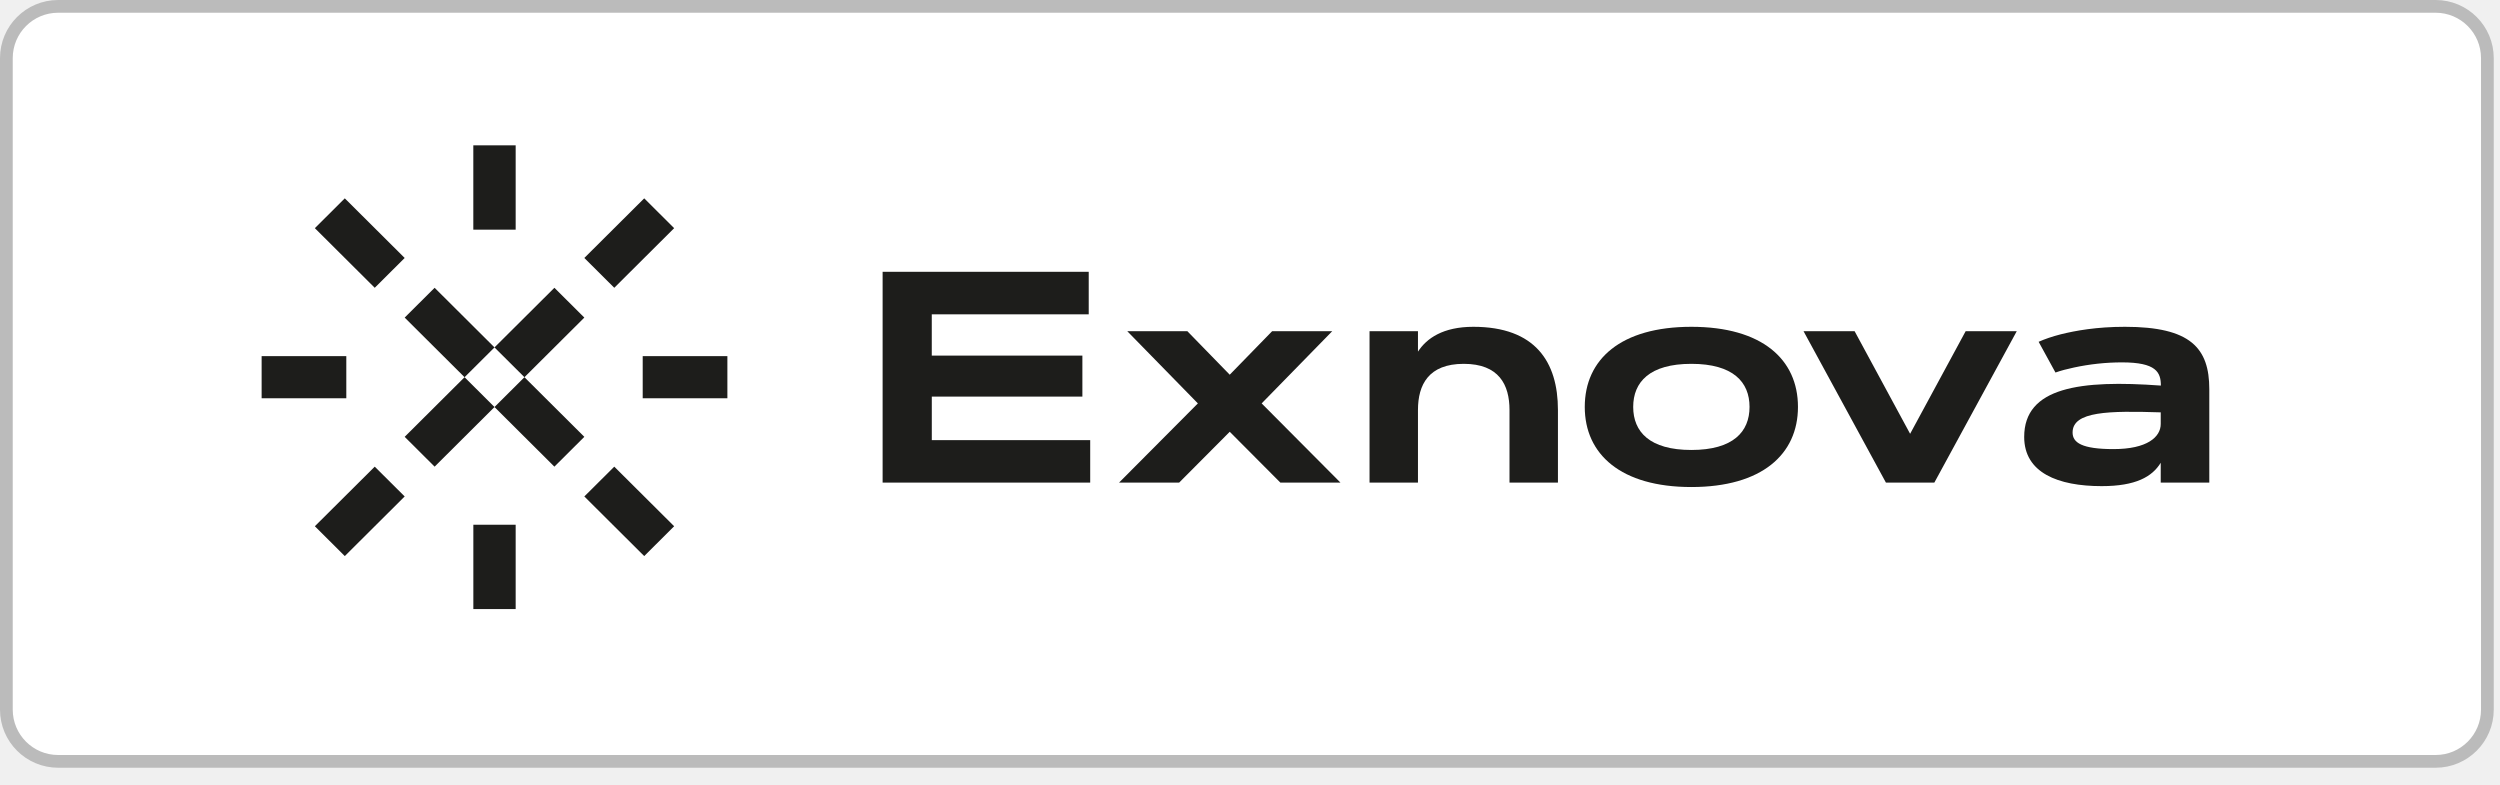
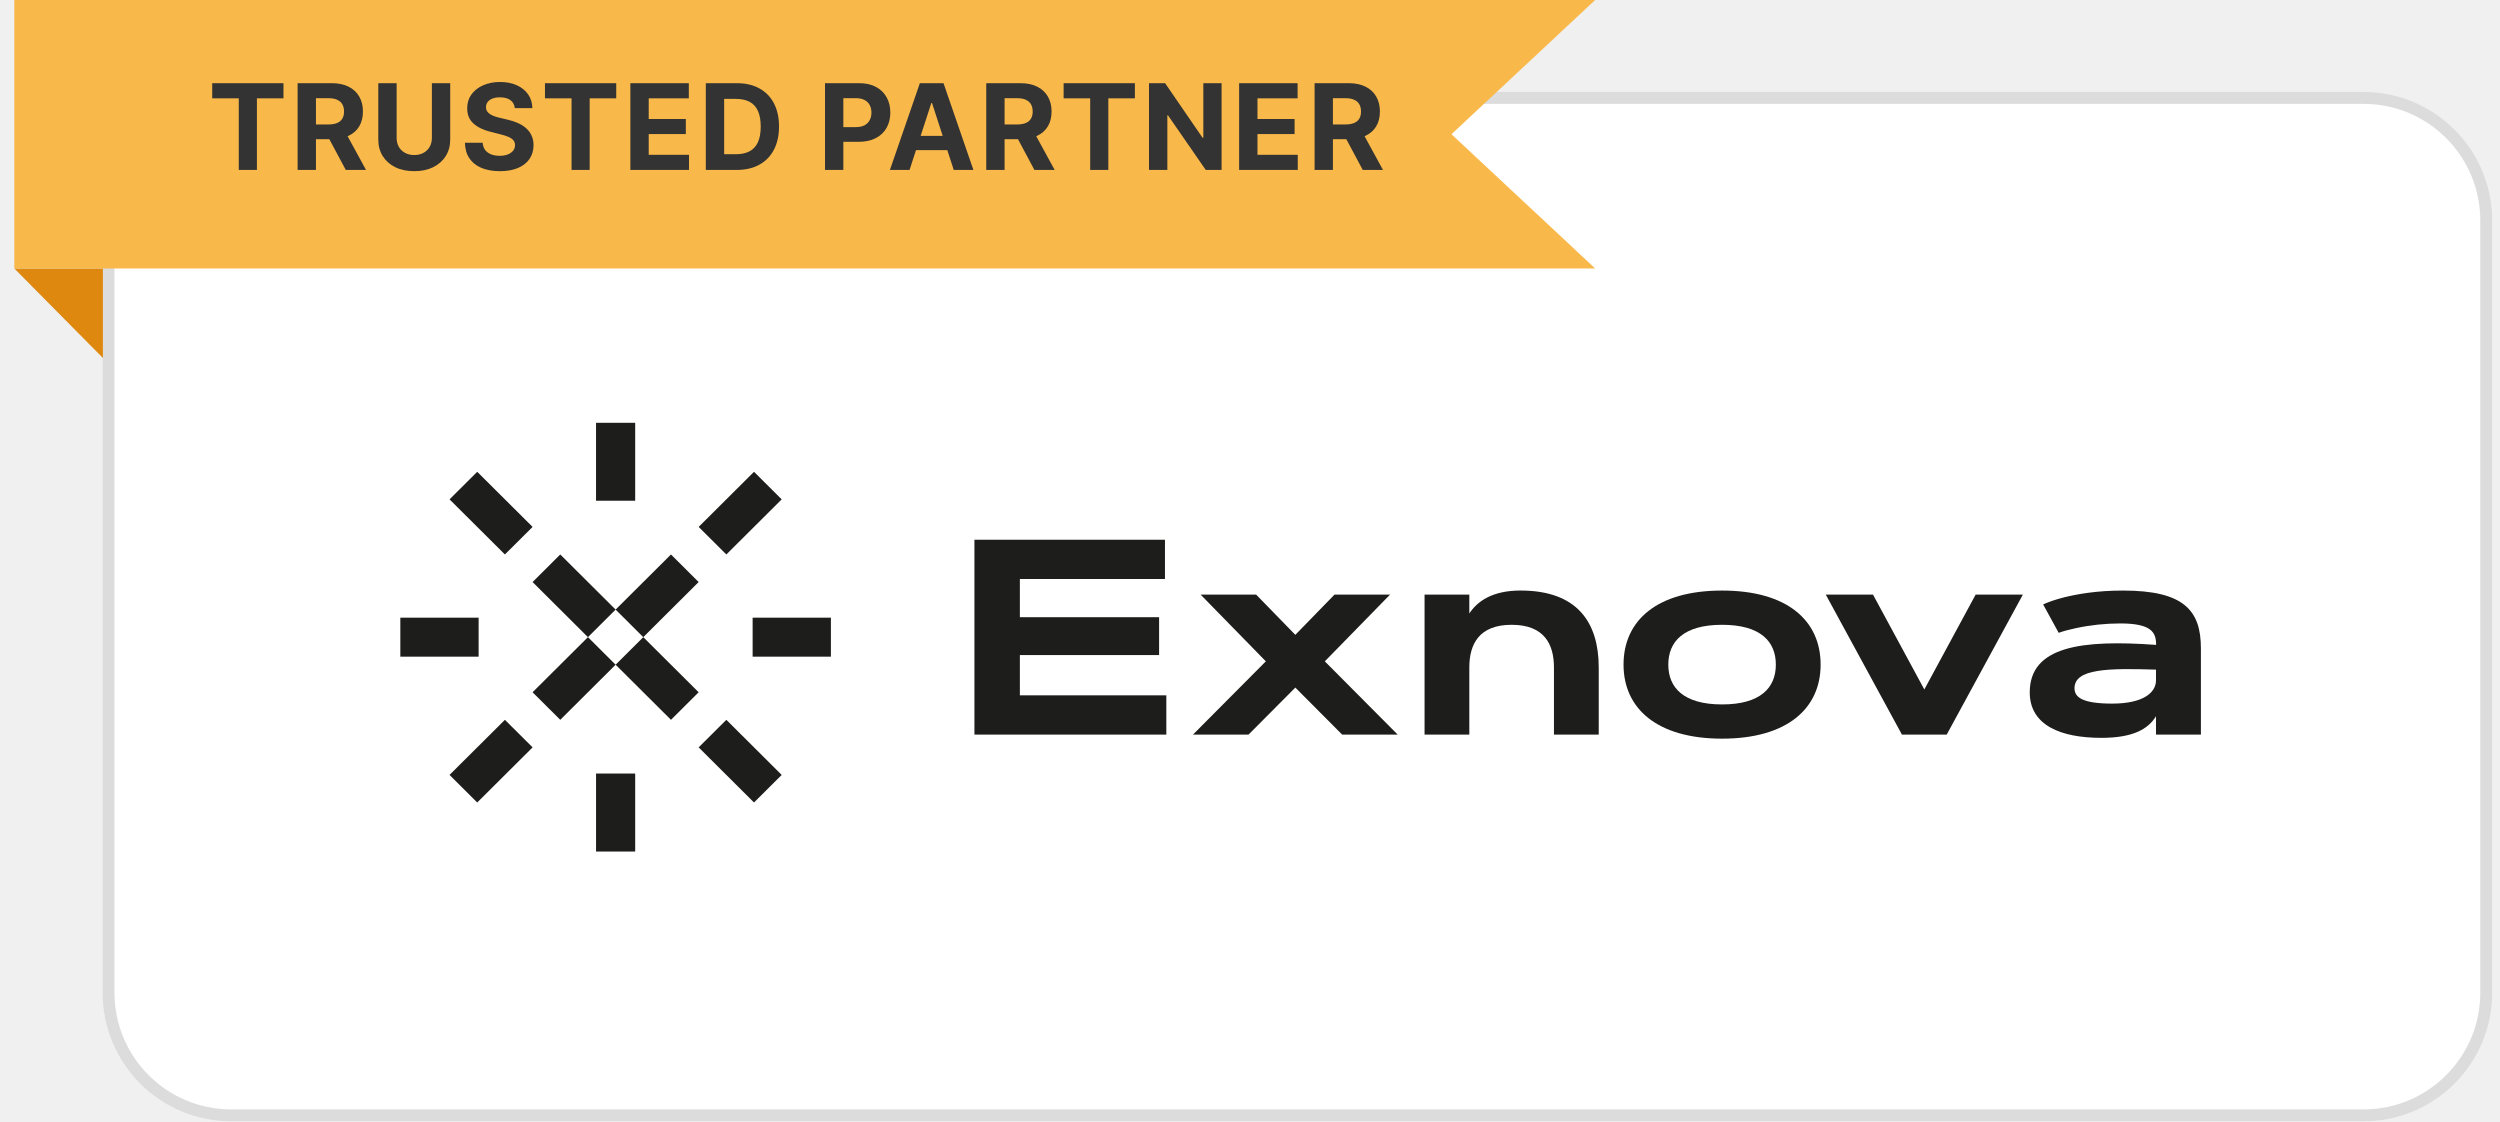
- <svg xmlns="http://www.w3.org/2000/svg" width="86" height="27" viewBox="0 0 86 27" fill="none">
-   <rect x="0.219" y="0.219" width="85.347" height="25.972" rx="1.781" fill="white" stroke="#BBBBBB" stroke-width="0.438" />
-   <path d="M16.282 7.901V5H17.739V7.901H16.282ZM25.022 13.701H22.109V12.251H25.022V13.701ZM19.071 9.9L17.011 11.951L14.951 9.9L13.921 10.925L15.981 12.976L17.011 11.951L18.041 12.976L20.101 10.925L19.071 9.9ZM17.011 14.002L19.071 16.053L20.101 15.027L18.041 12.976L17.011 14.002ZM13.921 15.027L15.981 12.976L17.011 14.002L14.951 16.053L13.921 15.027ZM16.283 18.052V20.952H17.739V18.052H16.283ZM11.913 13.701H9V12.251H11.913V13.701ZM22.161 6.823L20.101 8.874L21.131 9.9L23.191 7.849L22.161 6.823ZM21.131 16.053L23.191 18.103L22.161 19.129L20.101 17.078L21.131 16.053ZM13.921 17.078L12.891 16.053L10.831 18.103L11.861 19.129L13.921 17.078ZM11.861 6.823L13.921 8.874L12.891 9.9L10.831 7.849L11.861 6.823ZM32.053 12.233V10.812H37.452V9.351H30.362V16.602H37.503V15.14H32.054V13.644H37.234V12.233H32.053ZM42.303 12.89L40.846 11.394H38.779L41.207 13.877L38.495 16.602H40.562L42.303 14.853L44.045 16.602H46.112L43.401 13.877L45.828 11.394H43.761L42.303 12.89ZM47.112 16.602V11.394H48.778V12.096C49.078 11.636 49.642 11.242 50.683 11.242C52.816 11.242 53.593 12.451 53.593 14.104V16.602H51.927V14.104C51.927 13.239 51.566 12.516 50.353 12.516C49.139 12.516 48.778 13.239 48.778 14.104V16.602H47.112Z" fill="#1D1D1B" />
-   <path fill-rule="evenodd" clip-rule="evenodd" d="M58.183 16.754C60.611 16.754 61.85 15.626 61.85 13.998C61.85 12.36 60.611 11.242 58.183 11.242C55.756 11.242 54.516 12.36 54.516 13.998C54.516 15.626 55.756 16.754 58.183 16.754ZM58.183 15.479C56.746 15.479 56.182 14.853 56.182 13.998C56.182 13.143 56.746 12.516 58.183 12.516C59.62 12.516 60.184 13.143 60.184 13.998C60.184 14.853 59.62 15.479 58.183 15.479Z" fill="#1D1D1B" />
-   <path d="M67.618 11.394H69.376L66.541 16.602H64.876L62.042 11.394H63.799L65.708 14.923L67.618 11.394Z" fill="#1D1D1B" />
-   <path fill-rule="evenodd" clip-rule="evenodd" d="M69.632 15.03C69.632 16.263 70.794 16.723 72.298 16.723C73.471 16.723 74.035 16.4 74.329 15.919V16.602H76V13.391C76 11.975 75.36 11.242 73.1 11.242C72.125 11.242 71.399 11.374 70.891 11.5C70.596 11.576 70.343 11.662 70.129 11.758L70.708 12.815C70.896 12.749 71.104 12.693 71.343 12.643C71.887 12.526 72.442 12.466 72.999 12.466C74.172 12.466 74.334 12.805 74.334 13.264C71.567 13.062 69.632 13.315 69.632 15.03ZM71.297 14.878C71.297 14.144 72.552 14.13 74.329 14.185V14.585C74.329 15.034 73.862 15.449 72.704 15.449C71.617 15.449 71.297 15.227 71.297 14.878Z" fill="#1D1D1B" />
+ <svg xmlns="http://www.w3.org/2000/svg" width="136" height="61" viewBox="0 0 136 61" fill="none">
+   <rect x="5.578" y="5.001" width="130" height="56" rx="7" fill="white" />
+   <rect x="5.903" y="5.326" width="129.35" height="55.35" rx="6.675" stroke="#BBBBBB" stroke-opacity="0.5" stroke-width="0.65" />
+   <path d="M32.424 27.24V23H34.554V27.24H32.424ZM45.201 35.721H40.943V33.601H45.201V35.721ZM36.501 30.163L33.49 33.162L30.478 30.163L28.973 31.663L31.984 34.661L33.49 33.162L34.995 34.661L38.006 31.663L36.501 30.163ZM33.49 36.16L36.501 39.158L38.006 37.659L34.995 34.661L33.49 36.16ZM28.972 37.659L31.984 34.661L33.49 36.16L30.478 39.158L28.972 37.659ZM32.425 42.081V46.322H34.554V42.081H32.425ZM26.037 35.721H21.778V33.601H26.037V35.721ZM41.018 25.666L38.007 28.664L39.513 30.163L42.524 27.165L41.018 25.666ZM39.513 39.158L42.524 42.156L41.018 43.656L38.007 40.657L39.513 39.158ZM28.973 40.657L27.467 39.158L24.455 42.156L25.961 43.656L28.973 40.657ZM25.961 25.666L28.973 28.664L27.467 30.163L24.455 27.165L25.961 25.666ZM55.481 33.575V31.497H63.374V29.36H53.009V39.962H63.448V37.825H55.481V35.637H63.055V33.575H55.481ZM70.466 34.535L68.335 32.347H65.314L68.862 35.977L64.898 39.962H67.92L70.466 37.404L73.013 39.962H76.034L72.07 35.977L75.619 32.347H72.597L70.466 34.535ZM77.496 39.962V32.347H79.931V33.375C80.369 32.702 81.194 32.125 82.716 32.125C85.834 32.125 86.971 33.892 86.971 36.31V39.962H84.535V36.31C84.535 35.046 84.008 33.989 82.233 33.989C80.459 33.989 79.931 35.046 79.931 36.31V39.962H77.496Z" fill="#1D1D1B" />
+   <path fill-rule="evenodd" clip-rule="evenodd" d="M93.681 40.183C97.23 40.183 99.042 38.535 99.042 36.155C99.042 33.76 97.23 32.126 93.681 32.126C90.132 32.126 88.32 33.76 88.32 36.155C88.32 38.535 90.132 40.183 93.681 40.183ZM93.681 38.321C91.58 38.321 90.756 37.404 90.756 36.155C90.756 34.905 91.58 33.989 93.681 33.989C95.783 33.989 96.606 34.905 96.606 36.155C96.606 37.404 95.783 38.321 93.681 38.321Z" fill="#1D1D1B" />
+   <path d="M107.475 32.347H110.044L105.901 39.962H103.465L99.322 32.347H101.891L104.683 37.507L107.475 32.347Z" fill="#1D1D1B" />
+   <path fill-rule="evenodd" clip-rule="evenodd" d="M110.418 37.663C110.418 39.466 112.118 40.139 114.316 40.139C116.031 40.139 116.855 39.666 117.286 38.964V39.962H119.729V35.267C119.729 33.197 118.793 32.126 115.489 32.126C114.063 32.126 113.001 32.318 112.259 32.502C111.828 32.613 111.458 32.739 111.146 32.88L111.992 34.425C112.267 34.328 112.571 34.248 112.92 34.173C113.715 34.002 114.527 33.916 115.341 33.915C117.055 33.915 117.293 34.41 117.293 35.082C113.247 34.787 110.418 35.156 110.418 37.663ZM112.853 37.441C112.853 36.369 114.687 36.347 117.286 36.428V37.012C117.286 37.67 116.603 38.276 114.91 38.276C113.321 38.276 112.853 37.952 112.853 37.441Z" fill="#1D1D1B" />
+   <path d="M0.778 14.605H5.598V19.473L3.188 17.039L0.778 14.605Z" fill="#DF880F" />
+   <path d="M0.778 0H86.778L78.96 7.302L86.778 14.604H0.778V0Z" fill="#F9B94A" />
+   <path d="M11.544 5.348V4.525H15.421V5.348H13.976V9.245H12.99V5.348H11.544ZM16.189 9.245V4.525H18.052C18.408 4.525 18.713 4.589 18.965 4.716C19.218 4.842 19.411 5.021 19.543 5.253C19.677 5.484 19.744 5.755 19.744 6.067C19.744 6.38 19.676 6.65 19.541 6.876C19.406 7.1 19.21 7.272 18.953 7.392C18.698 7.512 18.389 7.572 18.026 7.572H16.78V6.77H17.865C18.056 6.77 18.214 6.744 18.34 6.691C18.466 6.639 18.56 6.561 18.621 6.456C18.684 6.352 18.716 6.222 18.716 6.067C18.716 5.91 18.684 5.778 18.621 5.67C18.56 5.563 18.465 5.481 18.338 5.426C18.212 5.369 18.053 5.341 17.861 5.341H17.188V9.245H16.189ZM18.739 7.097L19.912 9.245H18.81L17.662 7.097H18.739ZM23.494 4.525H24.492V7.59C24.492 7.935 24.41 8.236 24.246 8.494C24.083 8.752 23.855 8.953 23.561 9.098C23.268 9.241 22.926 9.312 22.536 9.312C22.144 9.312 21.801 9.241 21.508 9.098C21.214 8.953 20.986 8.752 20.823 8.494C20.66 8.236 20.579 7.935 20.579 7.59V4.525H21.577V7.505C21.577 7.685 21.616 7.845 21.694 7.984C21.774 8.124 21.886 8.234 22.031 8.314C22.175 8.394 22.344 8.434 22.536 8.434C22.729 8.434 22.898 8.394 23.04 8.314C23.185 8.234 23.296 8.124 23.375 7.984C23.454 7.845 23.494 7.685 23.494 7.505V4.525ZM28.004 5.882C27.986 5.696 27.907 5.552 27.767 5.449C27.627 5.346 27.437 5.295 27.197 5.295C27.035 5.295 26.897 5.318 26.785 5.364C26.673 5.408 26.587 5.471 26.527 5.551C26.468 5.63 26.439 5.721 26.439 5.822C26.436 5.907 26.454 5.981 26.492 6.044C26.532 6.107 26.587 6.161 26.656 6.207C26.725 6.252 26.805 6.291 26.895 6.325C26.986 6.357 27.083 6.385 27.186 6.408L27.61 6.509C27.816 6.555 28.005 6.617 28.177 6.694C28.349 6.771 28.498 6.865 28.624 6.977C28.75 7.089 28.848 7.222 28.917 7.374C28.988 7.526 29.024 7.7 29.025 7.897C29.024 8.186 28.95 8.436 28.804 8.648C28.66 8.859 28.451 9.022 28.177 9.139C27.905 9.254 27.577 9.312 27.193 9.312C26.812 9.312 26.48 9.254 26.197 9.137C25.916 9.02 25.696 8.847 25.538 8.618C25.381 8.388 25.299 8.103 25.291 7.763H26.257C26.268 7.921 26.313 8.054 26.393 8.16C26.474 8.264 26.583 8.343 26.718 8.397C26.855 8.449 27.009 8.475 27.181 8.475C27.35 8.475 27.497 8.451 27.622 8.402C27.747 8.352 27.845 8.284 27.914 8.197C27.983 8.109 28.018 8.008 28.018 7.895C28.018 7.789 27.986 7.699 27.924 7.627C27.862 7.555 27.771 7.494 27.651 7.443C27.533 7.392 27.388 7.346 27.216 7.305L26.702 7.175C26.304 7.079 25.99 6.927 25.759 6.721C25.529 6.515 25.414 6.238 25.416 5.889C25.414 5.604 25.49 5.354 25.644 5.14C25.799 4.927 26.012 4.76 26.282 4.64C26.553 4.52 26.86 4.46 27.204 4.46C27.555 4.46 27.86 4.52 28.122 4.64C28.384 4.76 28.589 4.927 28.735 5.14C28.881 5.354 28.956 5.601 28.961 5.882H28.004ZM29.646 5.348V4.525H33.523V5.348H32.078V9.245H31.092V5.348H29.646ZM34.292 9.245V4.525H37.472V5.348H35.29V6.472H37.309V7.295H35.29V8.422H37.482V9.245H34.292ZM40.069 9.245H38.396V4.525H40.083C40.558 4.525 40.966 4.619 41.309 4.808C41.652 4.996 41.915 5.265 42.1 5.617C42.285 5.969 42.379 6.39 42.379 6.88C42.379 7.372 42.285 7.795 42.1 8.148C41.915 8.502 41.65 8.773 41.304 8.962C40.96 9.151 40.548 9.245 40.069 9.245ZM39.394 8.39H40.028C40.322 8.39 40.571 8.338 40.772 8.233C40.975 8.127 41.127 7.964 41.228 7.742C41.331 7.52 41.383 7.232 41.383 6.88C41.383 6.532 41.331 6.247 41.228 6.025C41.127 5.804 40.976 5.641 40.774 5.537C40.573 5.432 40.325 5.38 40.03 5.38H39.394V8.39ZM44.88 9.245V4.525H46.742C47.1 4.525 47.405 4.593 47.657 4.73C47.909 4.865 48.101 5.053 48.233 5.295C48.367 5.534 48.434 5.811 48.434 6.124C48.434 6.438 48.366 6.714 48.231 6.954C48.096 7.194 47.9 7.381 47.643 7.514C47.388 7.648 47.079 7.715 46.717 7.715H45.53V6.915H46.555C46.747 6.915 46.906 6.882 47.03 6.816C47.156 6.748 47.25 6.655 47.311 6.537C47.374 6.417 47.406 6.28 47.406 6.124C47.406 5.968 47.374 5.831 47.311 5.714C47.25 5.596 47.156 5.504 47.03 5.44C46.904 5.374 46.744 5.341 46.551 5.341H45.878V9.245H44.88ZM49.48 9.245H48.411L50.04 4.525H51.327L52.954 9.245H51.884L50.702 5.604H50.665L49.48 9.245ZM49.413 7.39H51.94V8.169H49.413V7.39ZM53.652 9.245V4.525H55.514C55.871 4.525 56.175 4.589 56.427 4.716C56.68 4.842 56.873 5.021 57.005 5.253C57.139 5.484 57.206 5.755 57.206 6.067C57.206 6.38 57.138 6.65 57.003 6.876C56.868 7.1 56.672 7.272 56.415 7.392C56.16 7.512 55.851 7.572 55.489 7.572H54.242V6.77H55.327C55.518 6.77 55.676 6.744 55.802 6.691C55.928 6.639 56.022 6.561 56.083 6.456C56.146 6.352 56.178 6.222 56.178 6.067C56.178 5.91 56.146 5.778 56.083 5.67C56.022 5.563 55.928 5.481 55.8 5.426C55.674 5.369 55.515 5.341 55.323 5.341H54.65V9.245H53.652ZM56.201 7.097L57.374 9.245H56.272L55.125 7.097H56.201ZM57.861 5.348V4.525H61.738V5.348H60.293V9.245H59.306V5.348H57.861ZM66.455 4.525V9.245H65.593L63.539 6.274H63.504V9.245H62.506V4.525H63.382L65.42 7.494H65.461V4.525H66.455ZM67.409 9.245V4.525H70.59V5.348H68.407V6.472H70.426V7.295H68.407V8.422H70.599V9.245H67.409ZM71.513 9.245V4.525H73.375C73.732 4.525 74.036 4.589 74.288 4.716C74.542 4.842 74.734 5.021 74.867 5.253C75 5.484 75.067 5.755 75.067 6.067C75.067 6.38 74.999 6.65 74.864 6.876C74.729 7.1 74.533 7.272 74.277 7.392C74.022 7.512 73.713 7.572 73.35 7.572H72.103V6.77H73.189C73.379 6.77 73.537 6.744 73.663 6.691C73.79 6.639 73.883 6.561 73.945 6.456C74.008 6.352 74.039 6.222 74.039 6.067C74.039 5.91 74.008 5.778 73.945 5.67C73.883 5.563 73.789 5.481 73.661 5.426C73.535 5.369 73.376 5.341 73.184 5.341H72.511V9.245H71.513ZM74.062 7.097L75.235 9.245H74.134L72.986 7.097H74.062Z" fill="#333333" />
</svg>
